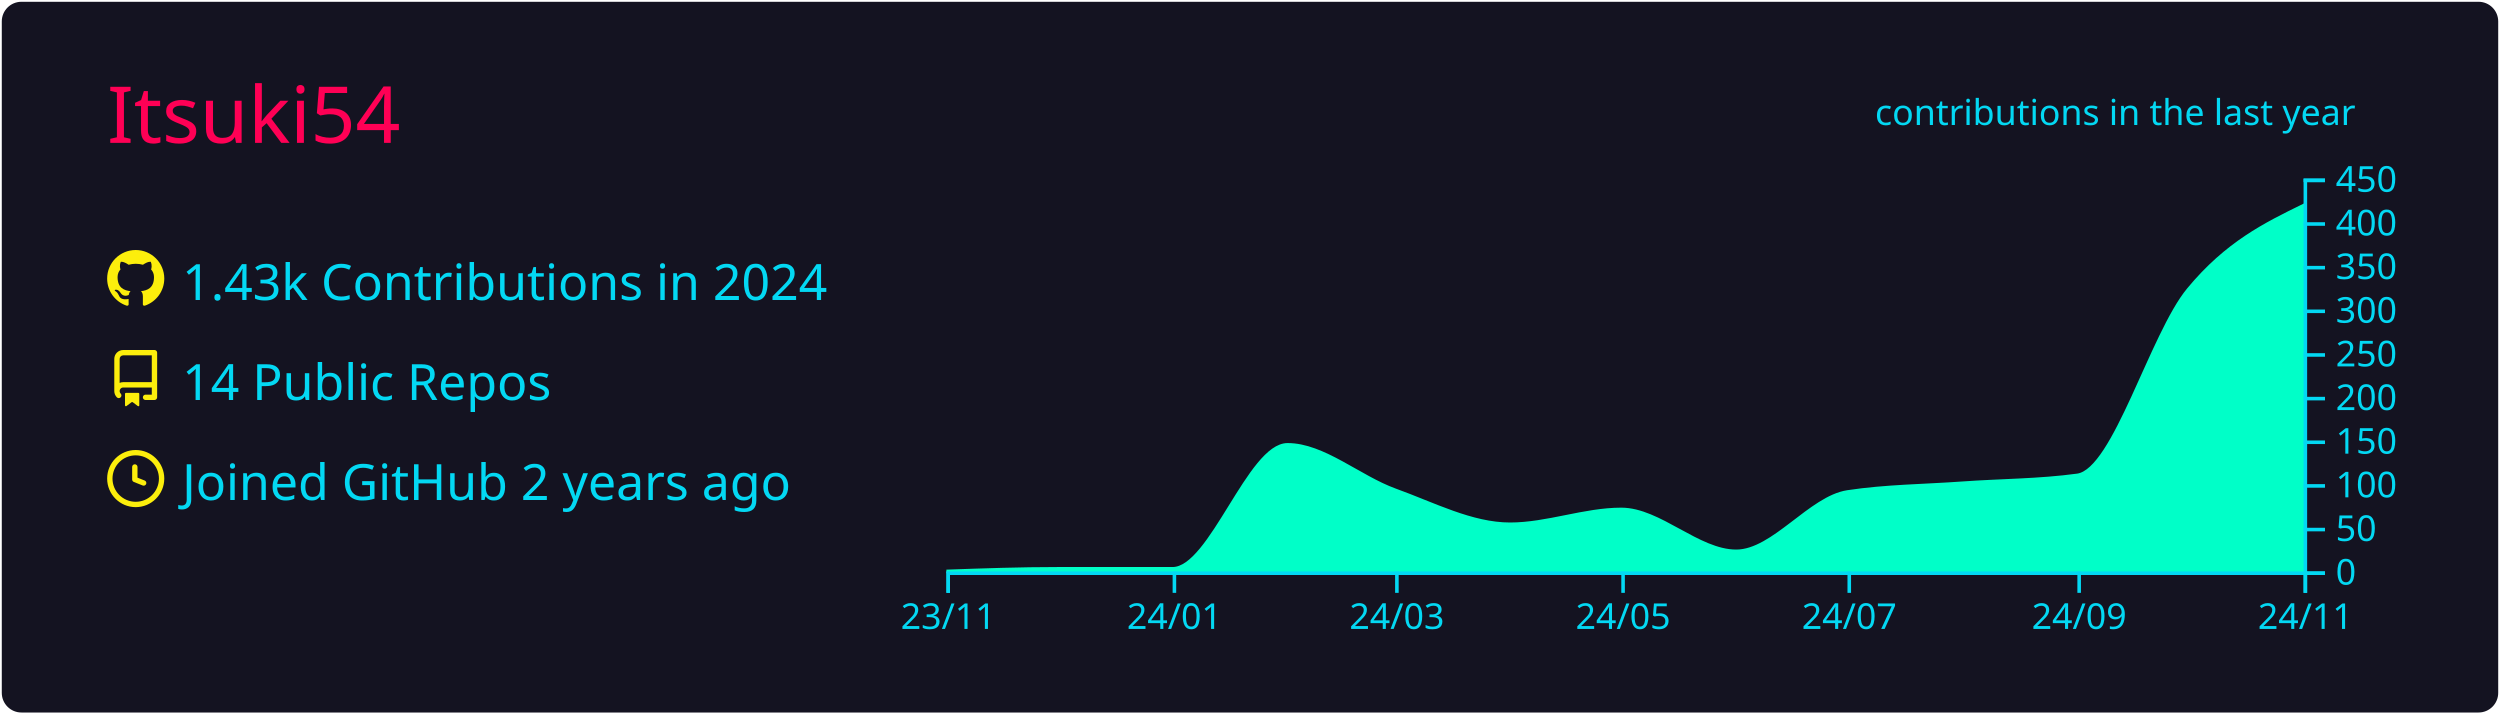
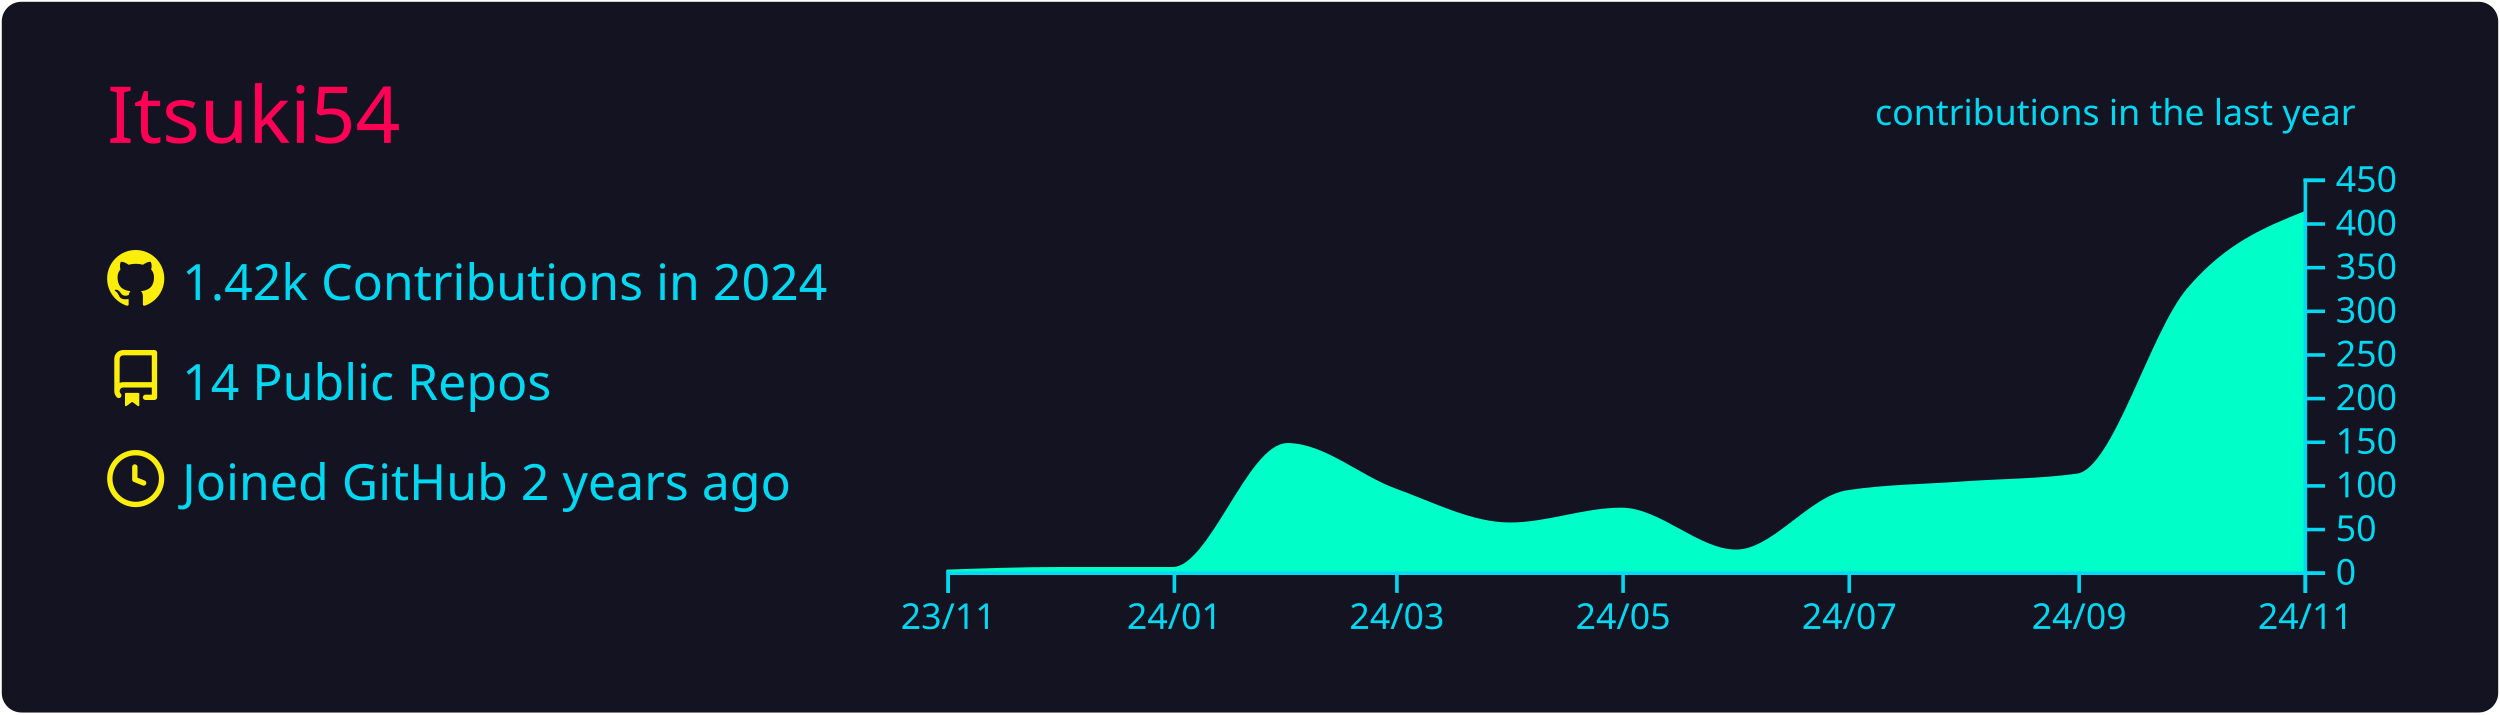
<svg xmlns="http://www.w3.org/2000/svg" width="700" height="200" viewBox="0 0 700 200">
  <style>* {
          font-family: 'Segoe UI', Ubuntu, "Helvetica Neue", Sans-Serif
        }</style>
  <rect x="1" y="1" rx="5" ry="5" height="99%" width="99.714%" stroke="#141321" stroke-width="1" fill="#141321" stroke-opacity="1" />
  <text x="30" y="40" style="font-size: 22px; fill: #ff0055;">Itsuki54</text>
  <g transform="translate(0,40)">
    <g transform="translate(30,30)">
      <g transform="translate(0,0)" width="14" height="14" fill="#fcee0c">
        <path fill-rule="evenodd" d="M8 0C3.58 0 0 3.58 0 8c0 3.54 2.29 6.53 5.47 7.59.4.07.55-.17.55-.38 0-.19-.01-.82-.01-1.49-2.01.37-2.53-.49-2.69-.94-.09-.23-.48-.94-.82-1.13-.28-.15-.68-.52-.01-.53.63-.01 1.08.58 1.23.82.72 1.21 1.87.87 2.33.66.07-.52.28-.87.51-1.07-1.78-.2-3.64-.89-3.64-3.95 0-.87.31-1.59.82-2.15-.08-.2-.36-1.02.08-2.12 0 0 .67-.21 2.2.82.64-.18 1.32-.27 2-.27.68 0 1.36.09 2 .27 1.53-1.04 2.2-.82 2.2-.82.44 1.1.16 1.92.08 2.12.51.56.82 1.27.82 2.15 0 3.07-1.87 3.75-3.65 3.95.29.25.54.73.54 1.48 0 1.07-.01 1.93-.01 2.2 0 .21.15.46.55.38A8.013 8.013 0 0016 8c0-4.42-3.58-8-8-8z" />
      </g>
      <g transform="translate(0,28)" width="14" height="14" fill="#fcee0c">
        <path fill-rule="evenodd" d="M2 2.5A2.5 2.5 0 014.5 0h8.75a.75.75 0 01.75.75v12.5a.75.75 0 01-.75.75h-2.5a.75.75 0 110-1.5h1.75v-2h-8a1 1 0 00-.714 1.7.75.75 0 01-1.072 1.05A2.495 2.495 0 012 11.5v-9zm10.5-1V9h-8c-.356 0-.694.074-1 .208V2.5a1 1 0 011-1h8zM5 12.25v3.25a.25.25 0 00.4.2l1.45-1.087a.25.25 0 01.3 0L8.6 15.7a.25.25 0 00.4-.2v-3.25a.25.25 0 00-.25-.25h-3.5a.25.25 0 00-.25.25z" />
      </g>
      <g transform="translate(0,56)" width="14" height="14" fill="#fcee0c">
        <path fill-rule="evenodd" d="M1.5 8a6.5 6.5 0 1113 0 6.5 6.5 0 01-13 0zM8 0a8 8 0 100 16A8 8 0 008 0zm.5 4.75a.75.75 0 00-1.5 0v3.5a.75.75 0 00.471.696l2.5 1a.75.75 0 00.557-1.392L8.5 7.742V4.75z" />
      </g>
-       <text x="21" y="14" style="fill: #03d8f3; font-size: 14px;">1.43k Contributions in 2024</text>
+       <text x="21" y="14" style="fill: #03d8f3; font-size: 14px;">1.42k Contributions in 2024</text>
      <text x="21" y="42" style="fill: #03d8f3; font-size: 14px;">14 Public Repos</text>
      <text x="21" y="70" style="fill: #03d8f3; font-size: 14px;">Joined GitHub 2 years ago</text>
    </g>
    <g color="#00ffc8" transform="translate(295,10)">
-       <path transform="translate(-30,0)" stroke="#00ffc8" fill="#00ffc8" opacity="1" d="M0,110C10.383,109.633,20.765,109.267,31.148,109.267C41.876,109.267,52.605,109.267,63.333,109.267C74.062,109.267,84.791,74.556,95.519,74.556C105.556,74.556,115.592,83.641,125.628,87.267C136.357,91.143,147.086,96.8,157.814,96.8C168.197,96.8,178.579,92.644,188.962,92.644C199.69,92.644,210.419,104.378,221.148,104.378C231.53,104.378,241.913,89.333,252.295,87.756C263.024,86.126,273.752,86.085,284.481,85.311C295.209,84.537,305.938,84.578,316.667,83.111C327.049,81.692,337.432,43.587,347.814,31.044C358.543,18.083,369.271,12.831,380,7.578L380,110C369.271,110,358.543,110,347.814,110C337.432,110,327.049,110,316.667,110C305.938,110,295.209,110,284.481,110C273.752,110,263.024,110,252.295,110C241.913,110,231.53,110,221.148,110C210.419,110,199.69,110,188.962,110C178.579,110,168.197,110,157.814,110C147.086,110,136.357,110,125.628,110C115.592,110,105.556,110,95.519,110C84.791,110,74.062,110,63.333,110C52.605,110,41.876,110,31.148,110C20.765,110,10.383,110,0,110Z" />
+       <path transform="translate(-30,0)" stroke="#00ffc8" fill="#00ffc8" opacity="1" d="M0,110C10.383,109.633,20.765,109.267,31.148,109.267C41.876,109.267,52.605,109.267,63.333,109.267C74.062,109.267,84.791,74.556,95.519,74.556C105.556,74.556,115.592,83.641,125.628,87.267C136.357,91.143,147.086,96.8,157.814,96.8C168.197,96.8,178.579,92.644,188.962,92.644C199.69,92.644,210.419,104.378,221.148,104.378C231.53,104.378,241.913,89.333,252.295,87.756C263.024,86.126,273.752,86.085,284.481,85.311C295.209,84.537,305.938,84.578,316.667,83.111C327.049,81.692,337.432,43.238,347.814,31.044C358.543,18.444,369.271,14.111,380,9.778L380,110C369.271,110,358.543,110,347.814,110C337.432,110,327.049,110,316.667,110C305.938,110,295.209,110,284.481,110C273.752,110,263.024,110,252.295,110C241.913,110,231.53,110,221.148,110C210.419,110,199.69,110,188.962,110C178.579,110,168.197,110,157.814,110C147.086,110,136.357,110,125.628,110C115.592,110,105.556,110,95.519,110C84.791,110,74.062,110,63.333,110C52.605,110,41.876,110,31.148,110C20.765,110,10.383,110,0,110Z" />
      <g color="#03d8f3" transform="translate(-30,110)" fill="none" font-size="10" font-family="sans-serif" text-anchor="middle">
        <path class="domain" stroke="currentColor" d="M0.5,6V0.5H380.5V6" />
        <g class="tick" opacity="1" transform="translate(0.5,0)">
          <line stroke="currentColor" y2="6" />
          <text fill="currentColor" y="9" dy="0.71em">23/11</text>
        </g>
        <g class="tick" opacity="1" transform="translate(63.83333,0)">
          <line stroke="currentColor" y2="6" />
          <text fill="currentColor" y="9" dy="0.71em">24/01</text>
        </g>
        <g class="tick" opacity="1" transform="translate(126.1284,0)">
          <line stroke="currentColor" y2="6" />
          <text fill="currentColor" y="9" dy="0.71em">24/03</text>
        </g>
        <g class="tick" opacity="1" transform="translate(189.4617,0)">
          <line stroke="currentColor" y2="6" />
          <text fill="currentColor" y="9" dy="0.71em">24/05</text>
        </g>
        <g class="tick" opacity="1" transform="translate(252.7951,0)">
          <line stroke="currentColor" y2="6" />
          <text fill="currentColor" y="9" dy="0.71em">24/07</text>
        </g>
        <g class="tick" opacity="1" transform="translate(317.1667,0)">
          <line stroke="currentColor" y2="6" />
          <text fill="currentColor" y="9" dy="0.71em">24/09</text>
        </g>
        <g class="tick" opacity="1" transform="translate(380.5,0)">
          <line stroke="currentColor" y2="6" />
          <text fill="currentColor" y="9" dy="0.71em">24/11</text>
        </g>
      </g>
      <g color="#03d8f3" transform="translate(350,0)" fill="none" font-size="10" font-family="sans-serif" text-anchor="start">
        <path class="domain" stroke="currentColor" d="M6,110.5H0.5V0.5H6" />
        <g class="tick" opacity="1" transform="translate(0,110.5)">
          <line stroke="currentColor" x2="6" />
          <text fill="currentColor" x="9" dy="0.32em">0</text>
        </g>
        <g class="tick" opacity="1" transform="translate(0,98.27778)">
          <line stroke="currentColor" x2="6" />
          <text fill="currentColor" x="9" dy="0.32em">50</text>
        </g>
        <g class="tick" opacity="1" transform="translate(0,86.05556)">
          <line stroke="currentColor" x2="6" />
          <text fill="currentColor" x="9" dy="0.32em">100</text>
        </g>
        <g class="tick" opacity="1" transform="translate(0,73.83333)">
          <line stroke="currentColor" x2="6" />
          <text fill="currentColor" x="9" dy="0.32em">150</text>
        </g>
        <g class="tick" opacity="1" transform="translate(0,61.61111)">
          <line stroke="currentColor" x2="6" />
          <text fill="currentColor" x="9" dy="0.32em">200</text>
        </g>
        <g class="tick" opacity="1" transform="translate(0,49.38889)">
          <line stroke="currentColor" x2="6" />
          <text fill="currentColor" x="9" dy="0.32em">250</text>
        </g>
        <g class="tick" opacity="1" transform="translate(0,37.16667)">
          <line stroke="currentColor" x2="6" />
          <text fill="currentColor" x="9" dy="0.32em">300</text>
        </g>
        <g class="tick" opacity="1" transform="translate(0,24.94444)">
          <line stroke="currentColor" x2="6" />
          <text fill="currentColor" x="9" dy="0.32em">350</text>
        </g>
        <g class="tick" opacity="1" transform="translate(0,12.72222)">
          <line stroke="currentColor" x2="6" />
          <text fill="currentColor" x="9" dy="0.32em">400</text>
        </g>
        <g class="tick" opacity="1" transform="translate(0,0.5)">
          <line stroke="currentColor" x2="6" />
          <text fill="currentColor" x="9" dy="0.32em">450</text>
        </g>
      </g>
      <g>
        <text y="-15" x="230" style="fill: #03d8f3; font-size: 10px;">contributions in the last year</text>
      </g>
    </g>
  </g>
</svg>
